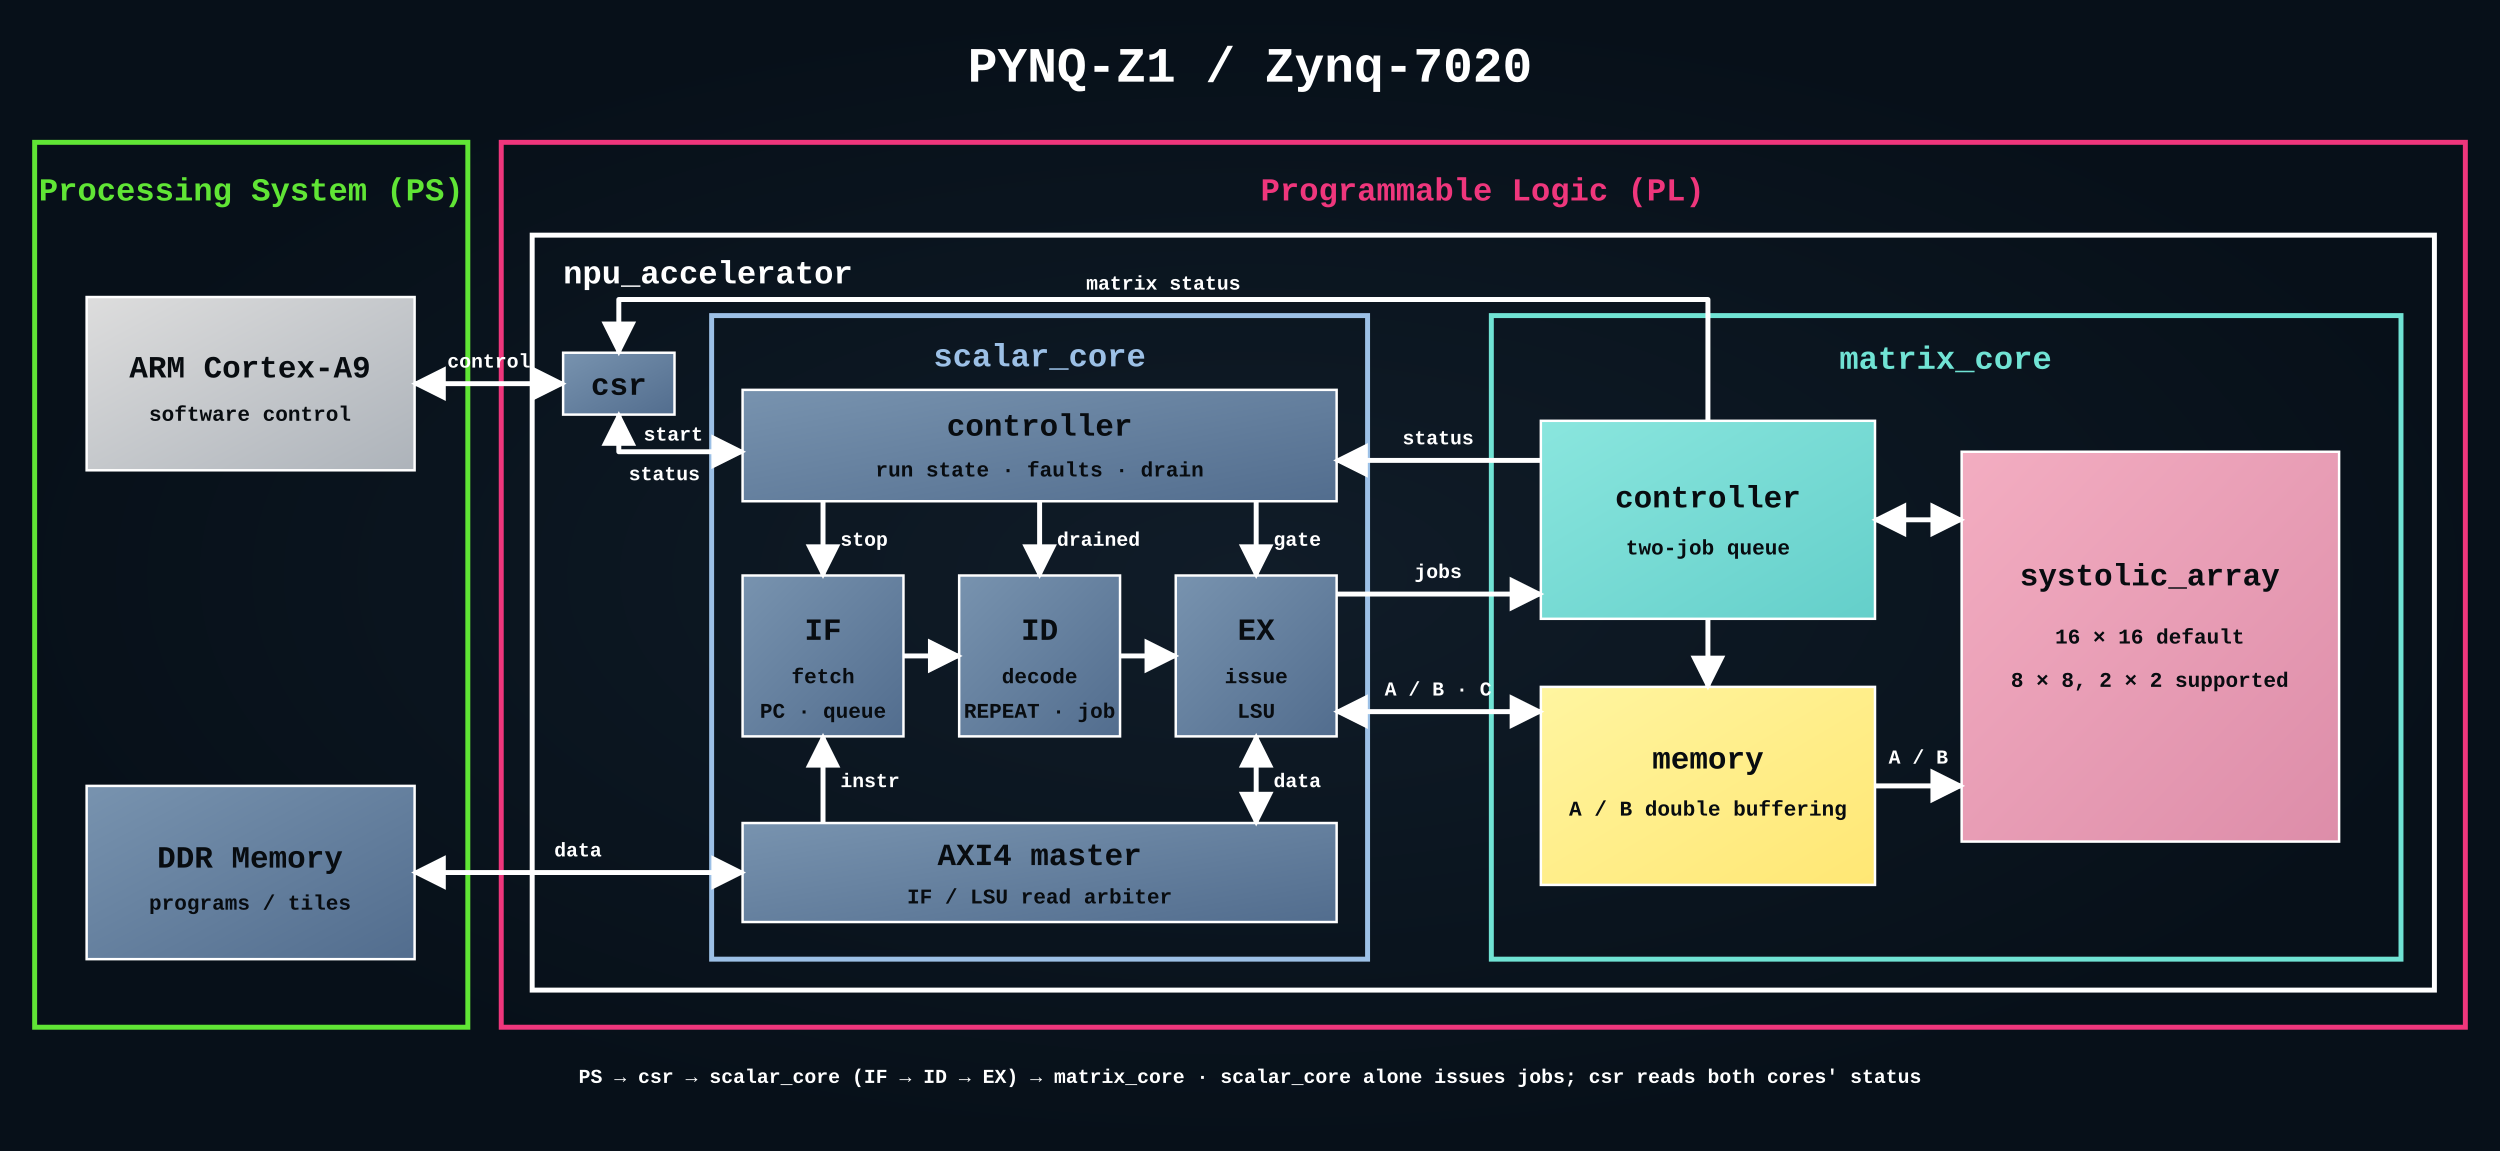
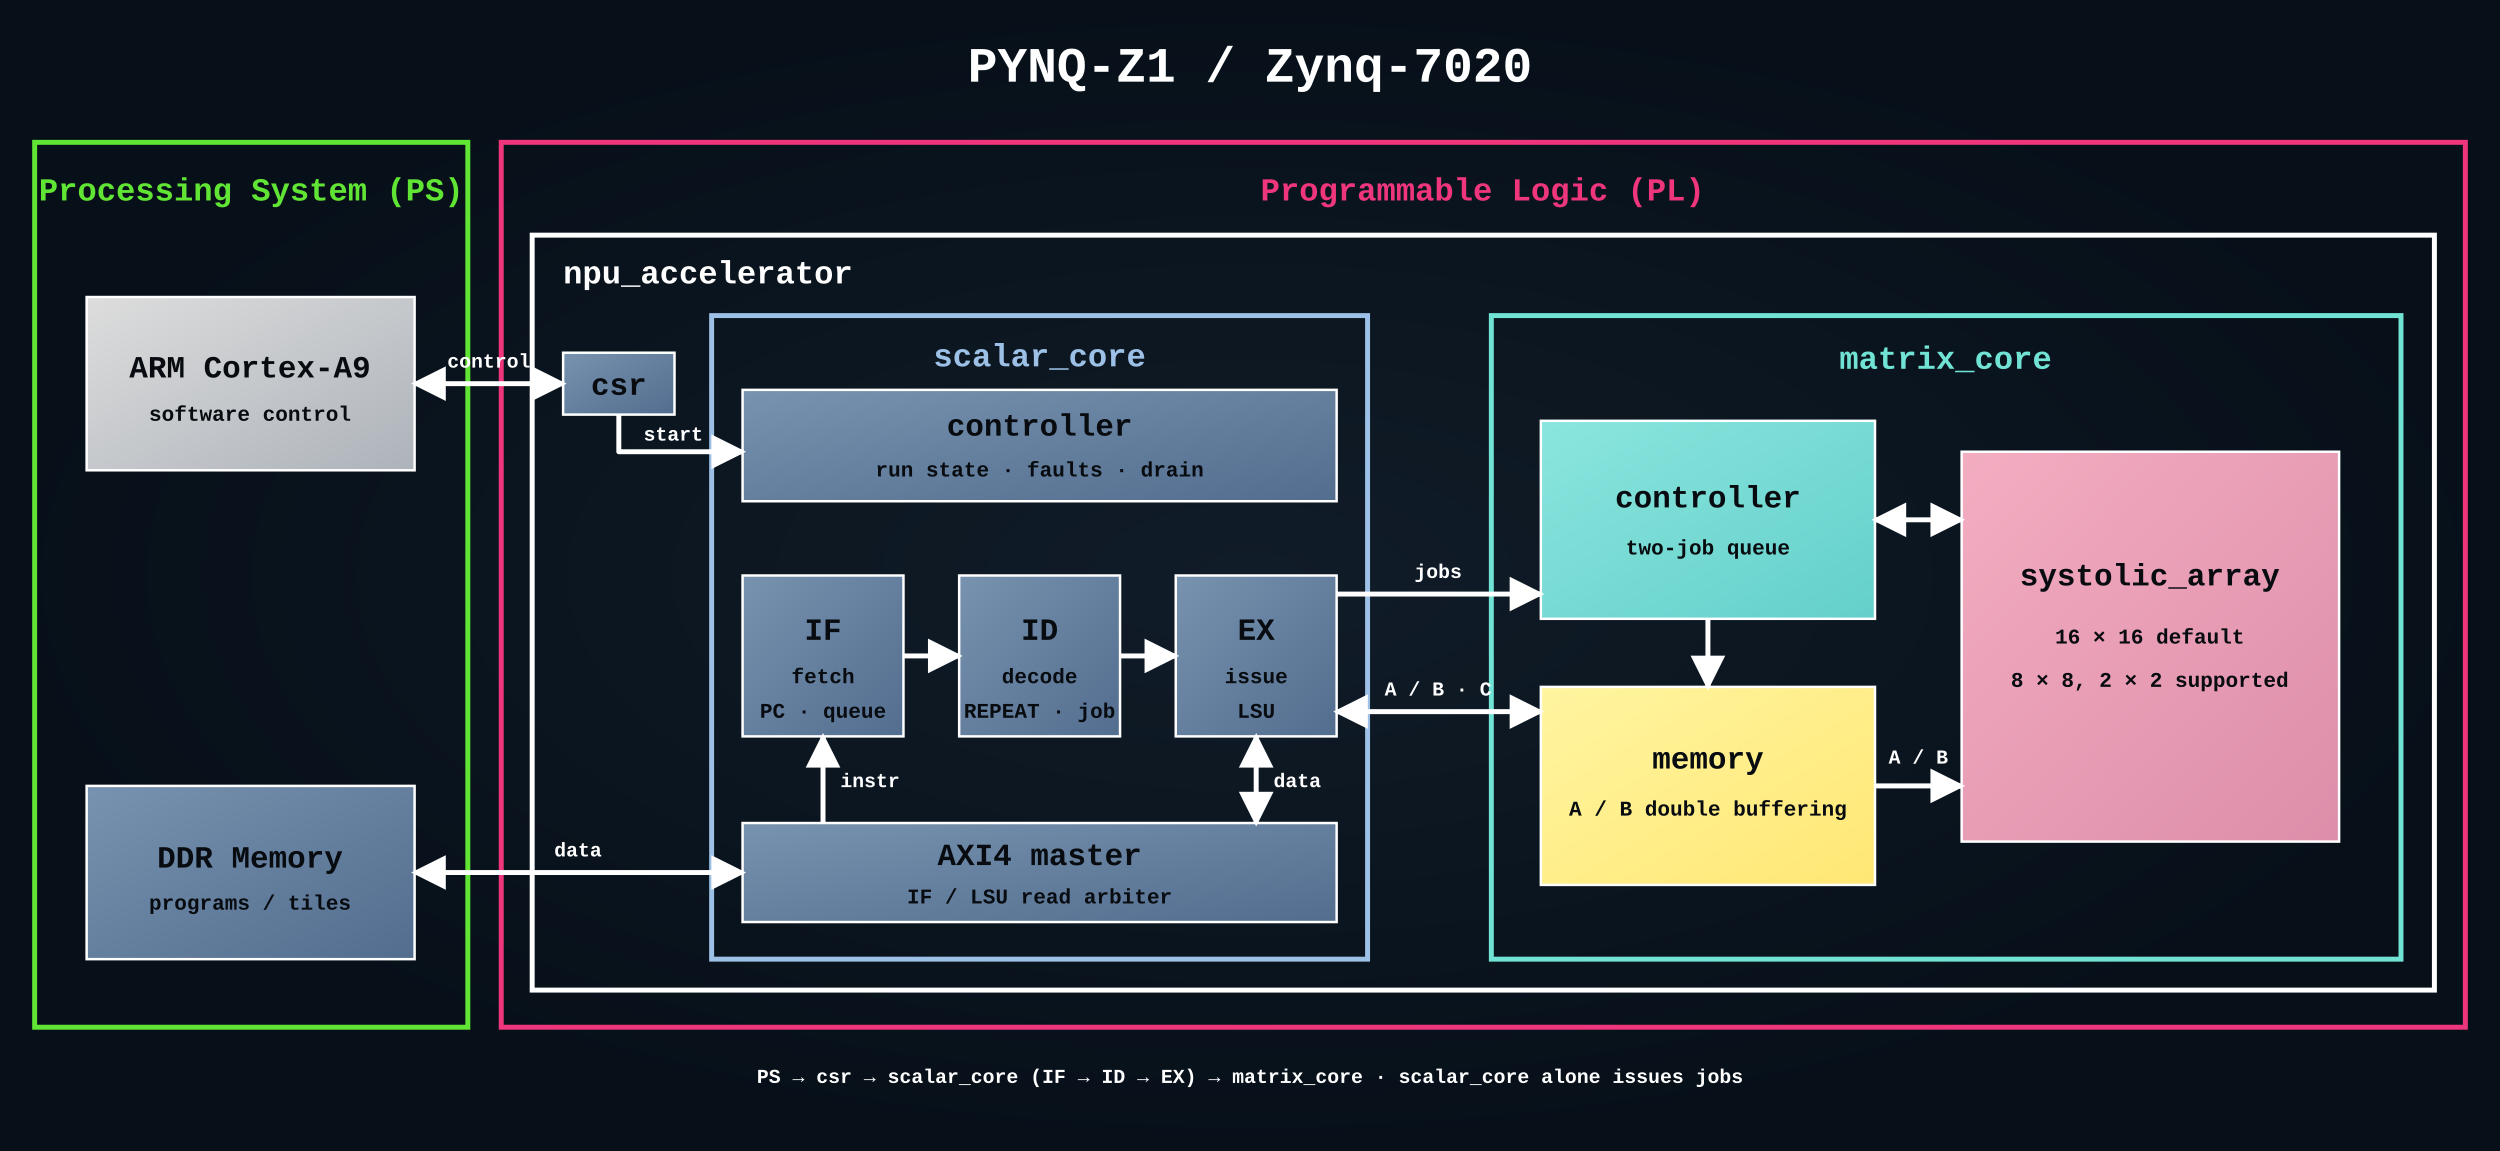
<svg xmlns="http://www.w3.org/2000/svg" viewBox="0 0 2020 930" role="img" aria-labelledby="title desc">
  <defs>
    <radialGradient id="background">
      <stop offset="0" stop-color="#101c28" />
      <stop offset="1" stop-color="#071019" />
    </radialGradient>
    <linearGradient id="silver" x2="1" y2="1">
      <stop offset="0" stop-color="#dddddd" />
      <stop offset="1" stop-color="#adb3ba" />
    </linearGradient>
    <linearGradient id="steel" x2="1" y2="1">
      <stop offset="0" stop-color="#7893af" />
      <stop offset="1" stop-color="#526d8e" />
    </linearGradient>
    <linearGradient id="yellow" x2="1" y2="1">
      <stop offset="0" stop-color="#fff5a0" />
      <stop offset="1" stop-color="#ffe774" />
    </linearGradient>
    <linearGradient id="turquoise" x2="1" y2="1">
      <stop offset="0" stop-color="#8ae6de" />
      <stop offset="1" stop-color="#64cfca" />
    </linearGradient>
    <linearGradient id="rose" x2="1" y2="1">
      <stop offset="0" stop-color="#f3adc1" />
      <stop offset="1" stop-color="#dd8da9" />
    </linearGradient>
    <marker id="arrow" viewBox="0 0 10 10" refX="9" refY="5" markerWidth="7" markerHeight="7" orient="auto-start-reverse">
      <path d="M0 0L10 5 0 10Z" fill="#ffffff" />
    </marker>
    <style>
      .bg { fill:url(#background) }
      .panel { fill:none; stroke-width:4 }
      .card { stroke:#ffffff; stroke-width:2 }
      .silver { fill:url(#silver) }
      .steel { fill:url(#steel) }
      .yellow { fill:url(#yellow) }
      .turquoise { fill:url(#turquoise) }
      .rose { fill:url(#rose) }
      .title { fill:#ffffff; font:700 40px Consolas,"Courier New",monospace }
      .section { font:700 26px Consolas,"Courier New",monospace }
      .module { fill:#080c10; font:700 25px Consolas,"Courier New",monospace }
      .detail { fill:#080c10; font:600 17px Consolas,"Courier New",monospace }
      .label { fill:#ffffff; font:700 16px Consolas,"Courier New",monospace }
      .flow { fill:none; stroke:#ffffff; stroke-width:4; stroke-linejoin:round; marker-end:url(#arrow) }
      .both { marker-start:url(#arrow) }
    </style>
  </defs>
  <rect class="bg" width="2020" height="930" />
  <text class="title" x="1010" y="66" text-anchor="middle">PYNQ-Z1 / Zynq-7020</text>
  <rect class="panel" x="28" y="115" width="350" height="715" stroke="#60e535" />
  <text class="section" x="203" y="162" text-anchor="middle" fill="#60e535">Processing System (PS)</text>
  <rect class="card silver" x="70" y="240" width="265" height="140" />
  <text class="module" x="202" y="305" text-anchor="middle">ARM Cortex-A9</text>
  <text class="detail" x="202" y="340" text-anchor="middle">software control</text>
  <rect class="card steel" x="70" y="635" width="265" height="140" />
  <text class="module" x="202" y="701" text-anchor="middle">DDR Memory</text>
  <text class="detail" x="202" y="735" text-anchor="middle">programs / tiles</text>
  <rect class="panel" x="405" y="115" width="1587" height="715" stroke="#ef367c" />
  <text class="section" x="1198" y="162" text-anchor="middle" fill="#ef367c">Programmable Logic (PL)</text>
  <rect class="panel" x="430" y="190" width="1537" height="610" stroke="#ffffff" />
  <text class="section" x="455" y="229" fill="#ffffff">npu_accelerator</text>
  <rect class="card steel" x="455" y="285" width="90" height="50" />
  <text class="module" x="500" y="319" text-anchor="middle">csr</text>
  <rect class="panel" x="575" y="255" width="530" height="520" stroke="#9cc0e6" />
  <text class="section" x="840" y="296" text-anchor="middle" fill="#9cc0e6">scalar_core</text>
  <rect class="card steel" x="600" y="315" width="480" height="90" />
  <text class="module" x="840" y="352" text-anchor="middle">controller</text>
  <text class="detail" x="840" y="385" text-anchor="middle">run state · faults · drain</text>
  <rect class="card steel" x="600" y="465" width="130" height="130" />
  <text class="module" x="665" y="517" text-anchor="middle">IF</text>
  <text class="detail" x="665" y="552" text-anchor="middle">fetch</text>
  <text class="detail" x="665" y="580" text-anchor="middle">PC · queue</text>
  <rect class="card steel" x="775" y="465" width="130" height="130" />
  <text class="module" x="840" y="517" text-anchor="middle">ID</text>
  <text class="detail" x="840" y="552" text-anchor="middle">decode</text>
  <text class="detail" x="840" y="580" text-anchor="middle">REPEAT · job</text>
  <rect class="card steel" x="950" y="465" width="130" height="130" />
  <text class="module" x="1015" y="517" text-anchor="middle">EX</text>
  <text class="detail" x="1015" y="552" text-anchor="middle">issue</text>
  <text class="detail" x="1015" y="580" text-anchor="middle">LSU</text>
  <rect class="card steel" x="600" y="665" width="480" height="80" />
  <text class="module" x="840" y="699" text-anchor="middle">AXI4 master</text>
  <text class="detail" x="840" y="730" text-anchor="middle">IF / LSU read arbiter</text>
  <rect class="panel" x="1205" y="255" width="735" height="520" stroke="#70e3d4" />
  <text class="section" x="1572" y="298" text-anchor="middle" fill="#70e3d4">matrix_core</text>
  <rect class="card turquoise" x="1245" y="340" width="270" height="160" />
  <text class="module" x="1380" y="410" text-anchor="middle">controller</text>
  <text class="detail" x="1380" y="448" text-anchor="middle">two-job queue</text>
  <rect class="card yellow" x="1245" y="555" width="270" height="160" />
  <text class="module" x="1380" y="621" text-anchor="middle">memory</text>
  <text class="detail" x="1380" y="659" text-anchor="middle">A / B double buffering</text>
  <rect class="card rose" x="1585" y="365" width="305" height="315" />
  <text class="module" x="1737" y="473" text-anchor="middle">systolic_array</text>
  <text class="detail" x="1737" y="520" text-anchor="middle">16 × 16 default</text>
  <text class="detail" x="1737" y="555" text-anchor="middle">8 × 8, 2 × 2 supported</text>
  <path class="flow both" d="M335 310H455" />
  <text class="label" x="395" y="297" text-anchor="middle">control</text>
  <path class="flow both" d="M335 705H600" />
  <text class="label" x="467" y="692" text-anchor="middle">data</text>
-   <path class="flow both" d="M500 335V365H600" />
+   <path class="flow" d="M500 335V365H600" />
  <text class="label" x="520" y="356">start</text>
-   <text class="label" x="508" y="388">status</text>
-   <path class="flow" d="M1380 340V242H500V285" />
-   <text class="label" x="940" y="234" text-anchor="middle">matrix status</text>
-   <path class="flow" d="M665 405V465" />
-   <text class="label" x="679" y="441">stop</text>
-   <path class="flow" d="M840 405V465" />
-   <text class="label" x="854" y="441">drained</text>
-   <path class="flow" d="M1015 405V465" />
-   <text class="label" x="1029" y="441">gate</text>
  <path class="flow" d="M730 530H775" />
  <path class="flow" d="M905 530H950" />
  <path class="flow" d="M665 665V595" />
  <text class="label" x="679" y="636">instr</text>
  <path class="flow both" d="M1015 595V665" />
  <text class="label" x="1029" y="636">data</text>
-   <path class="flow" d="M1245 372H1080" />
-   <text class="label" x="1162" y="359" text-anchor="middle">status</text>
  <path class="flow" d="M1080 480H1245" />
  <text class="label" x="1162" y="467" text-anchor="middle">jobs</text>
  <path class="flow both" d="M1080 575H1245" />
  <text class="label" x="1162" y="562" text-anchor="middle">A / B · C</text>
  <path class="flow" d="M1380 500V555" />
  <path class="flow both" d="M1515 420H1585" />
  <path class="flow" d="M1515 635H1585" />
  <text class="label" x="1550" y="617" text-anchor="middle">A / B</text>
-   <text class="label" x="1010" y="875" text-anchor="middle">PS → csr → scalar_core (IF → ID → EX) → matrix_core  ·  scalar_core alone issues jobs; csr reads both cores' status</text>
+   <text class="label" x="1010" y="875" text-anchor="middle">PS → csr → scalar_core (IF → ID → EX) → matrix_core  ·  scalar_core alone issues jobs</text>
</svg>
